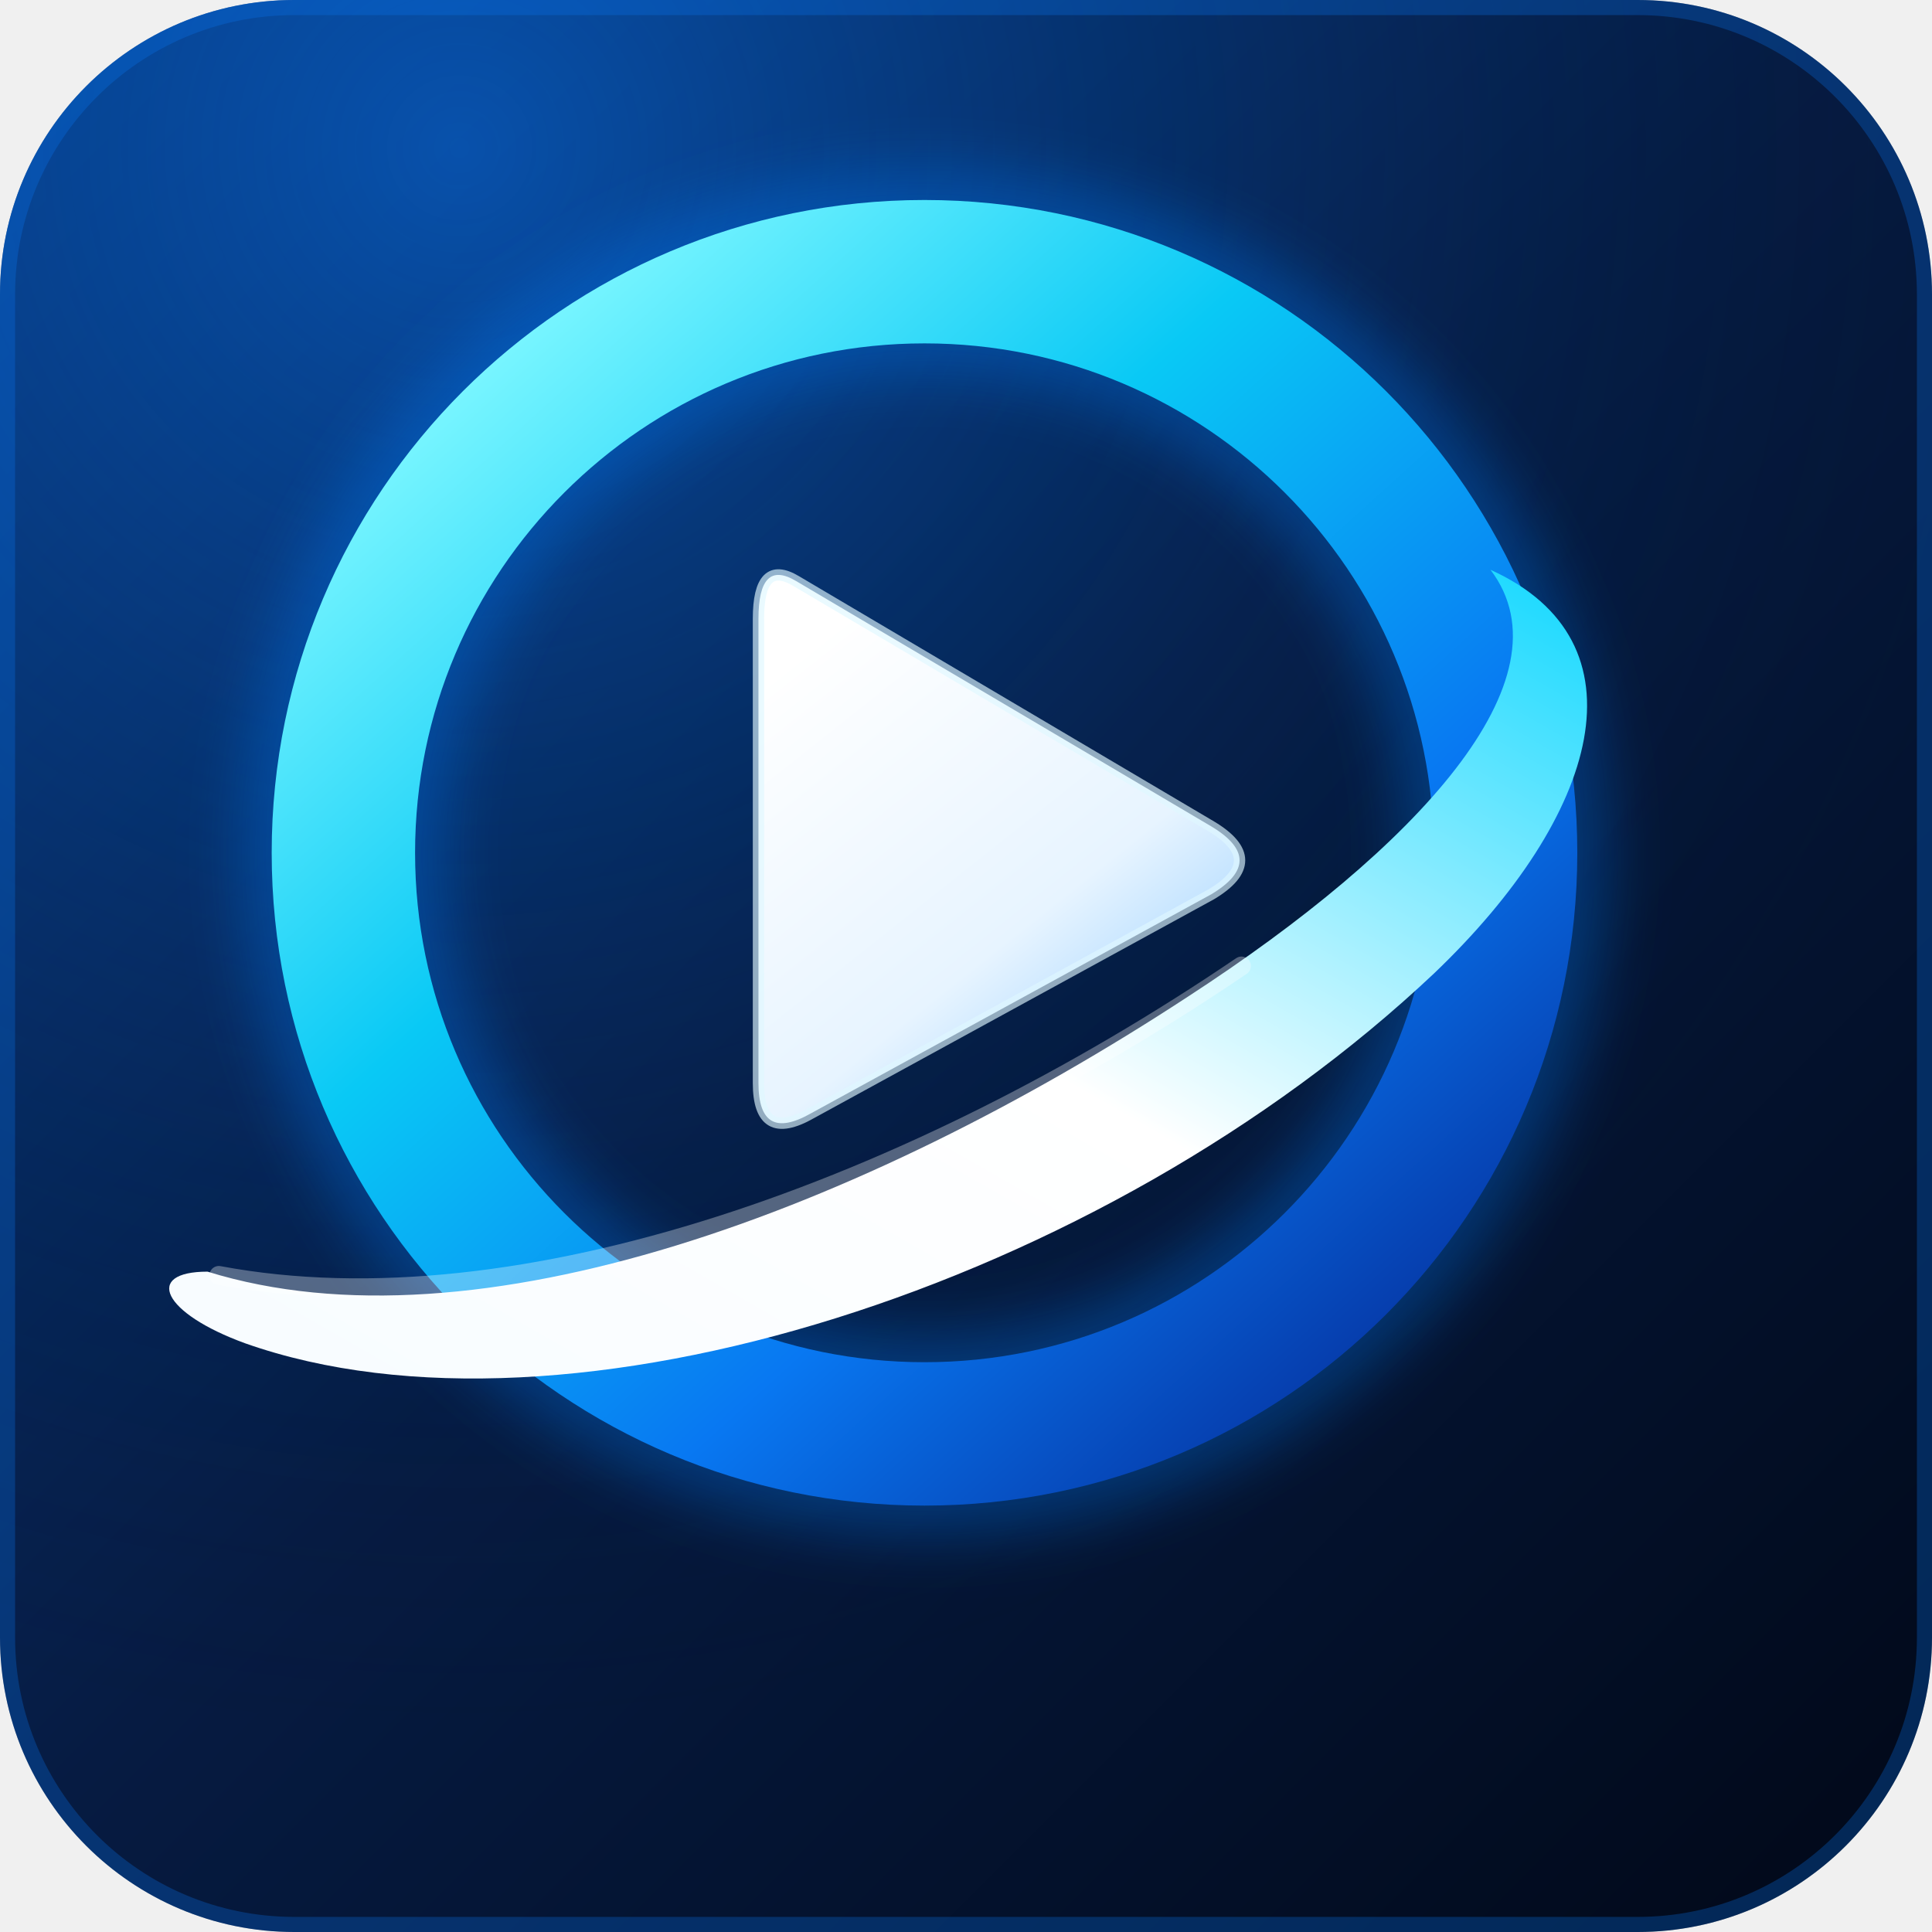
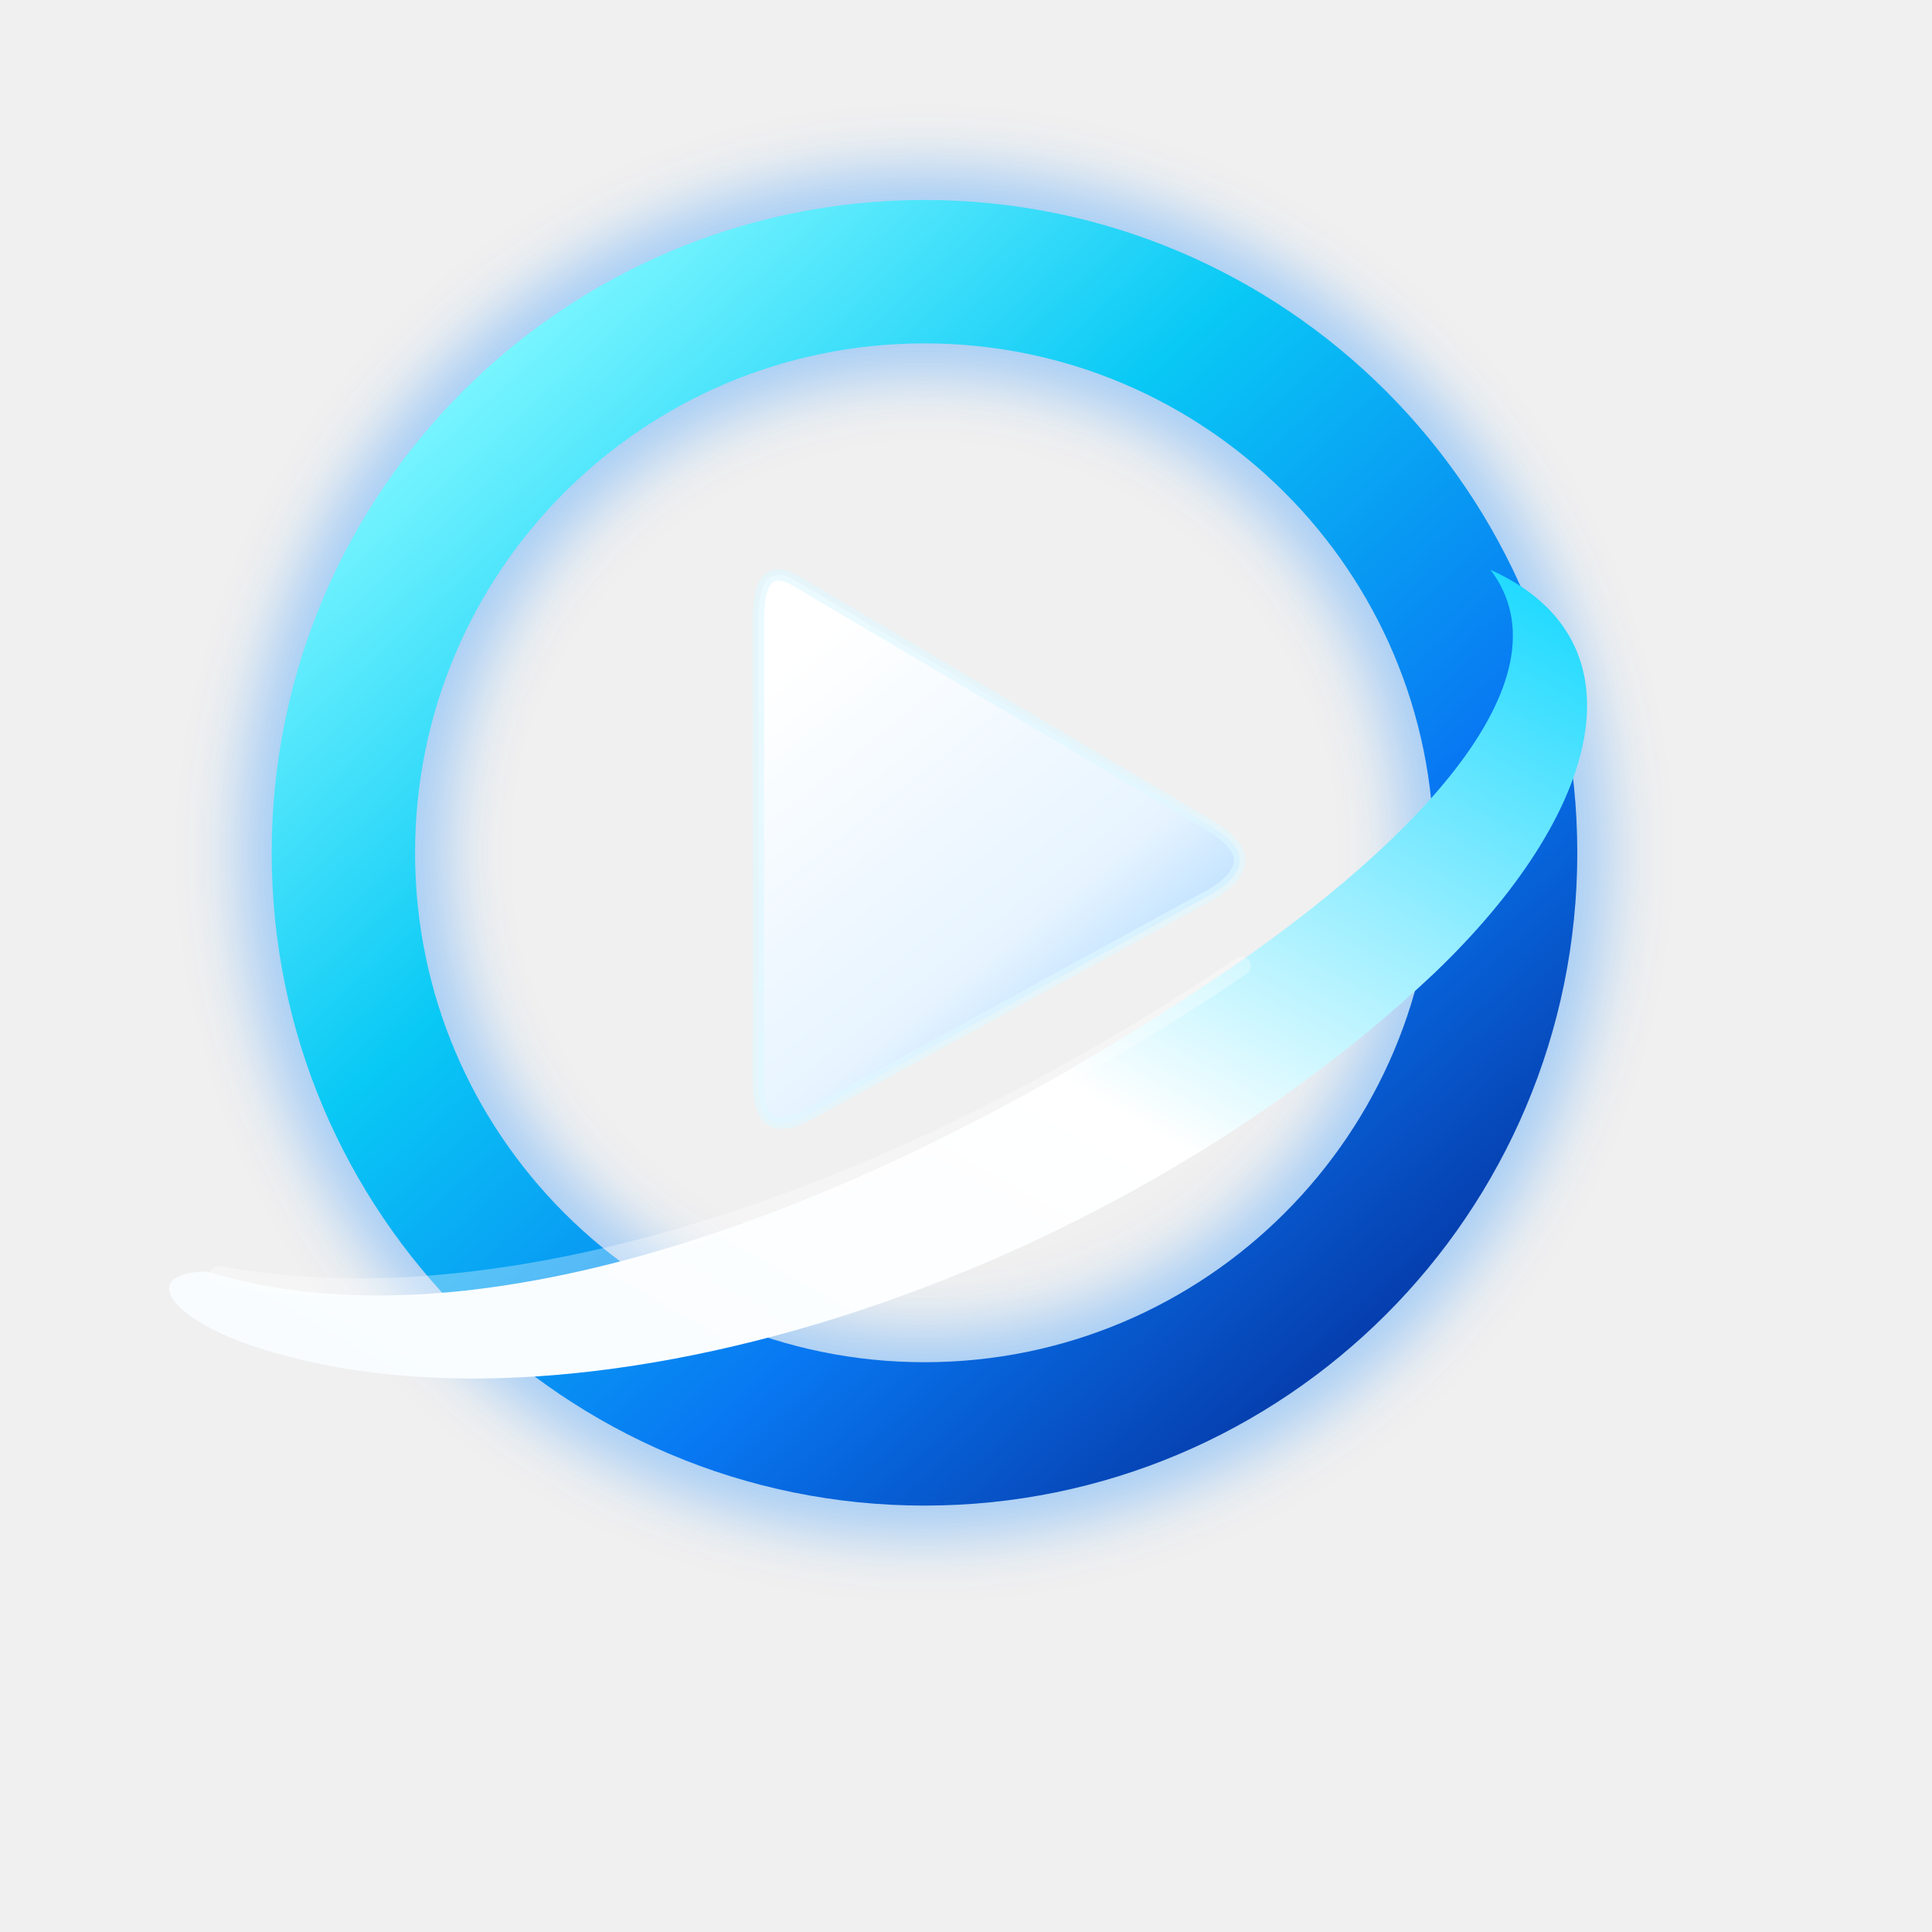
<svg xmlns="http://www.w3.org/2000/svg" viewBox="0 0 512 512" role="img" aria-labelledby="title">
  <defs>
-     <linearGradient id="bg" x1="0" y1="0" x2="1" y2="1">
-       <stop offset="0" stop-color="#073b86" />
-       <stop offset=".48" stop-color="#061b42" />
-       <stop offset="1" stop-color="#010817" />
-     </linearGradient>
-     <radialGradient id="glow" cx=".24" cy=".08" r=".82">
-       <stop offset="0" stop-color="#0875ed" stop-opacity=".48" />
-       <stop offset="1" stop-color="#001027" stop-opacity="0" />
-     </radialGradient>
    <linearGradient id="ring" x1=".12" y1=".08" x2=".88" y2=".92">
      <stop offset="0" stop-color="#77f5ff" />
      <stop offset=".34" stop-color="#09c9f5" />
      <stop offset=".72" stop-color="#0878f2" />
      <stop offset="1" stop-color="#063eae" />
    </linearGradient>
    <linearGradient id="play" x1=".18" y1=".08" x2=".82" y2="1">
      <stop offset="0" stop-color="#fff" />
      <stop offset=".6" stop-color="#e7f4ff" />
      <stop offset="1" stop-color="#8ecbff" />
    </linearGradient>
    <linearGradient id="orbit" x1="0" y1="1" x2="1" y2="0">
      <stop offset="0" stop-color="#f7fcff" />
      <stop offset=".5" stop-color="#fff" />
      <stop offset="1" stop-color="#13d8ff" />
    </linearGradient>
    <filter id="soft" x="-30%" y="-30%" width="160%" height="160%">
      <feGaussianBlur stdDeviation="8" />
    </filter>
  </defs>
-   <rect width="512" height="512" rx="78" fill="url(#bg)" />
-   <rect width="512" height="512" rx="78" fill="url(#glow)" />
-   <rect x="2" y="2" width="508" height="508" rx="76" fill="none" stroke="#0877f2" stroke-opacity=".28" stroke-width="4" />
  <circle cx="245" cy="226" r="154" fill="none" stroke="#087dff" stroke-opacity=".32" stroke-width="54" filter="url(#soft)" />
  <circle cx="245" cy="226" r="154" fill="none" stroke="url(#ring)" stroke-width="38" />
  <path d="M211 154 Q201 148 201 164 L201 287 Q201 303 215 295 L321 237 Q336 228 321 219 Z" fill="url(#play)" stroke="#dff7ff" stroke-opacity=".65" stroke-width="3" stroke-linejoin="round" />
  <path d="M55 337 C126 359 228 321 315 264 C375 225 417 180 395 151 C437 170 424 216 380 258 C292 341 150 386 65 356 C43 348 38 337 55 337 Z" fill="url(#orbit)" />
  <path d="M58 338 C138 353 242 315 329 256" fill="none" stroke="#fff" stroke-opacity=".32" stroke-width="5" stroke-linecap="round" />
</svg>
